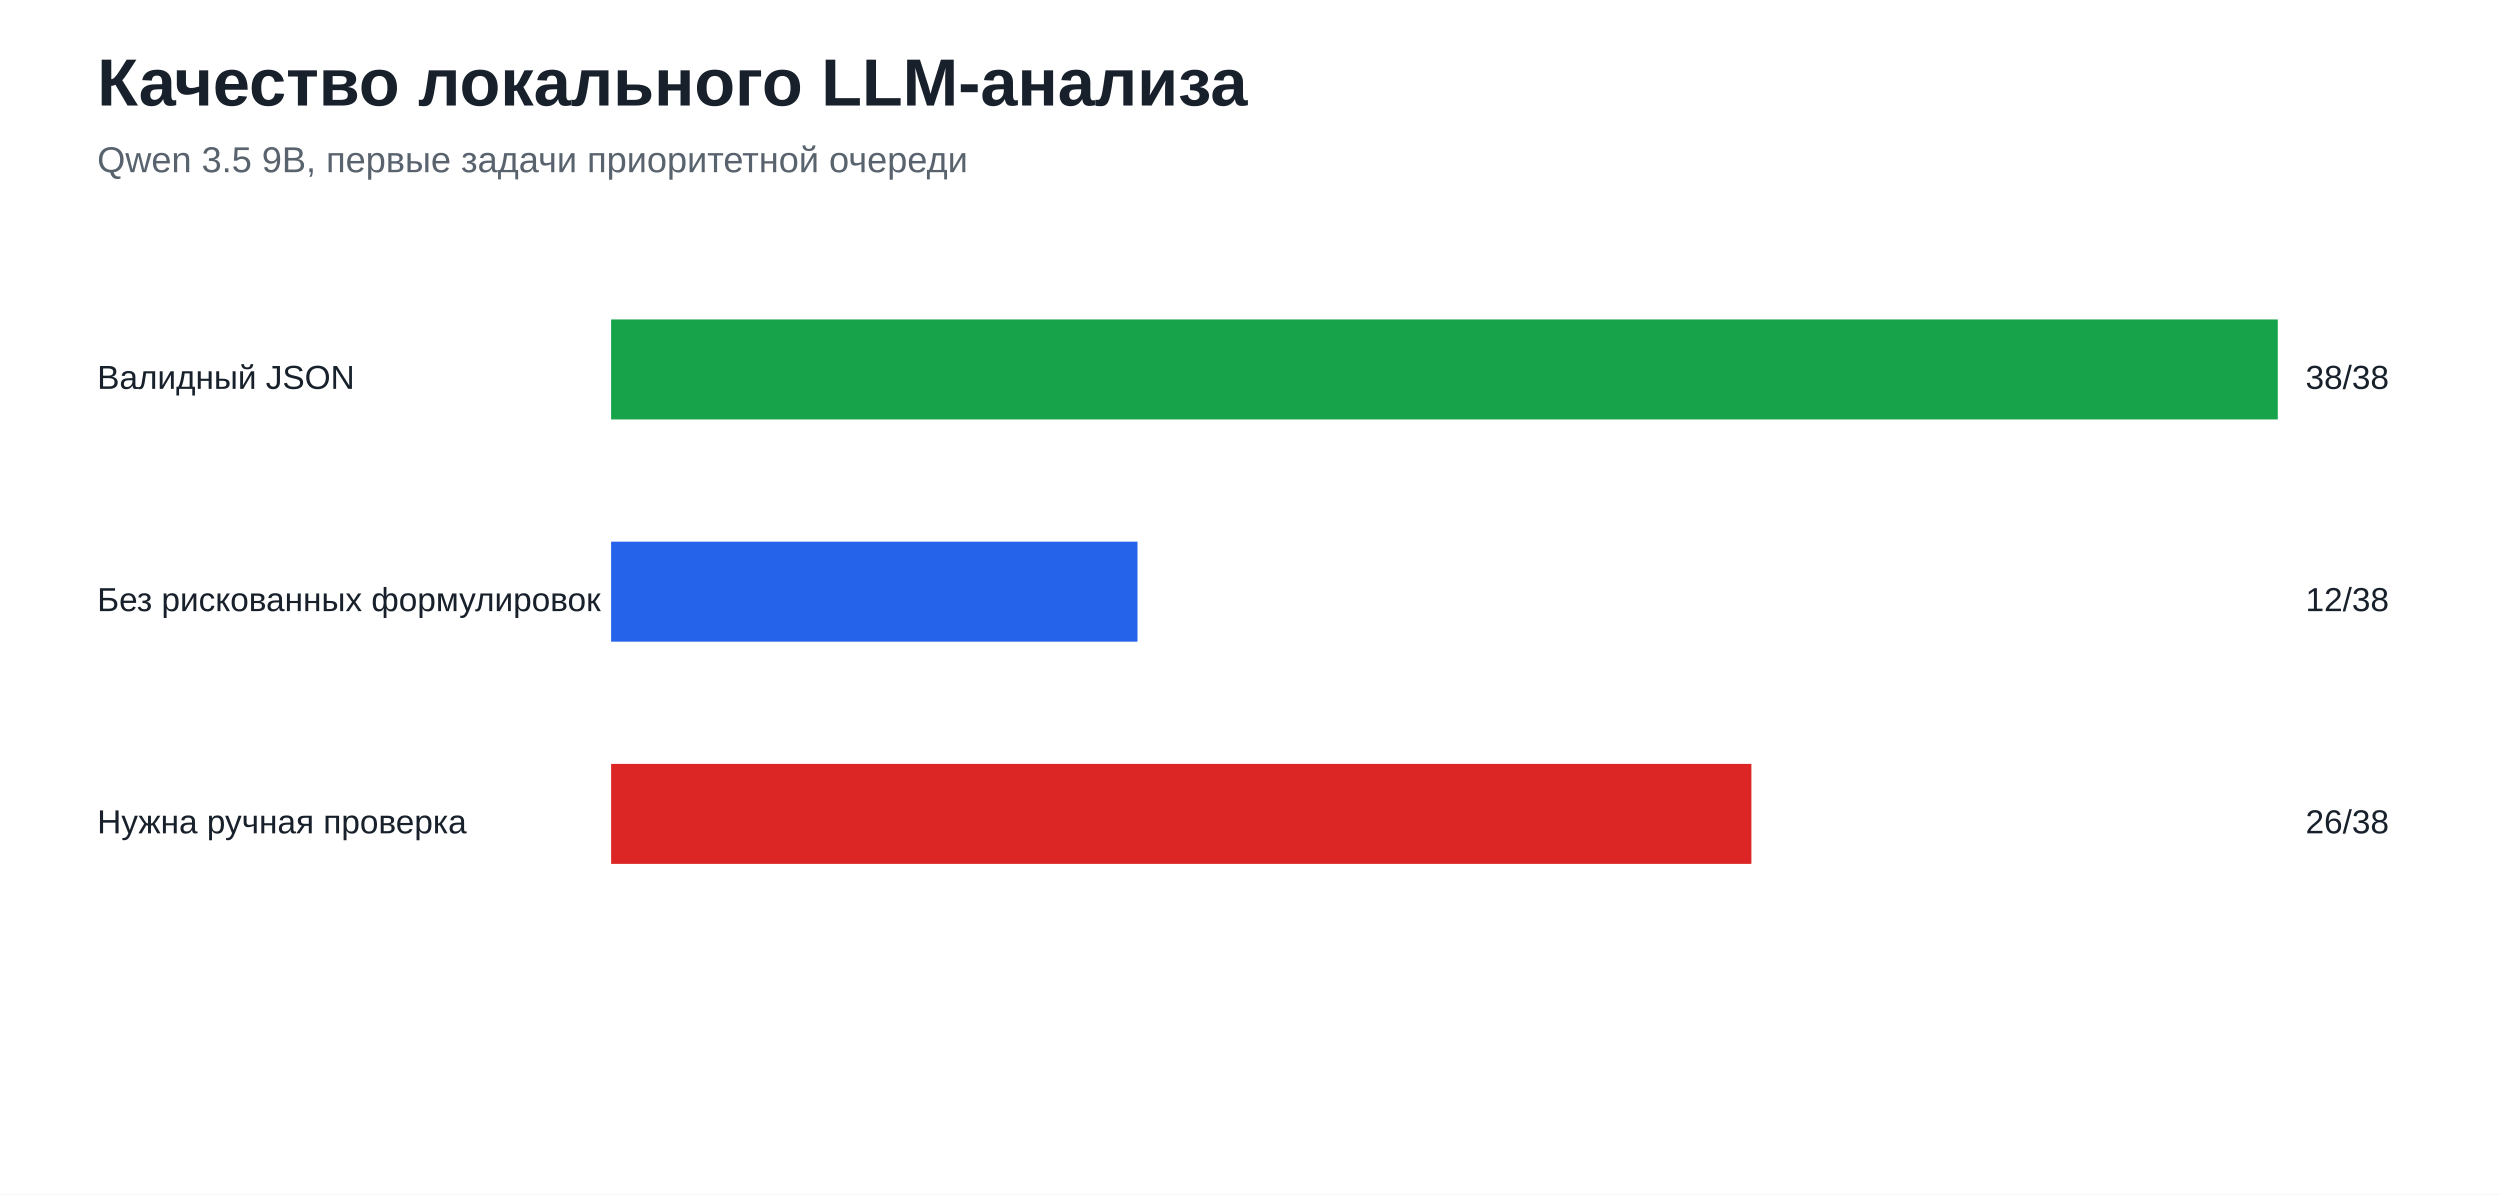
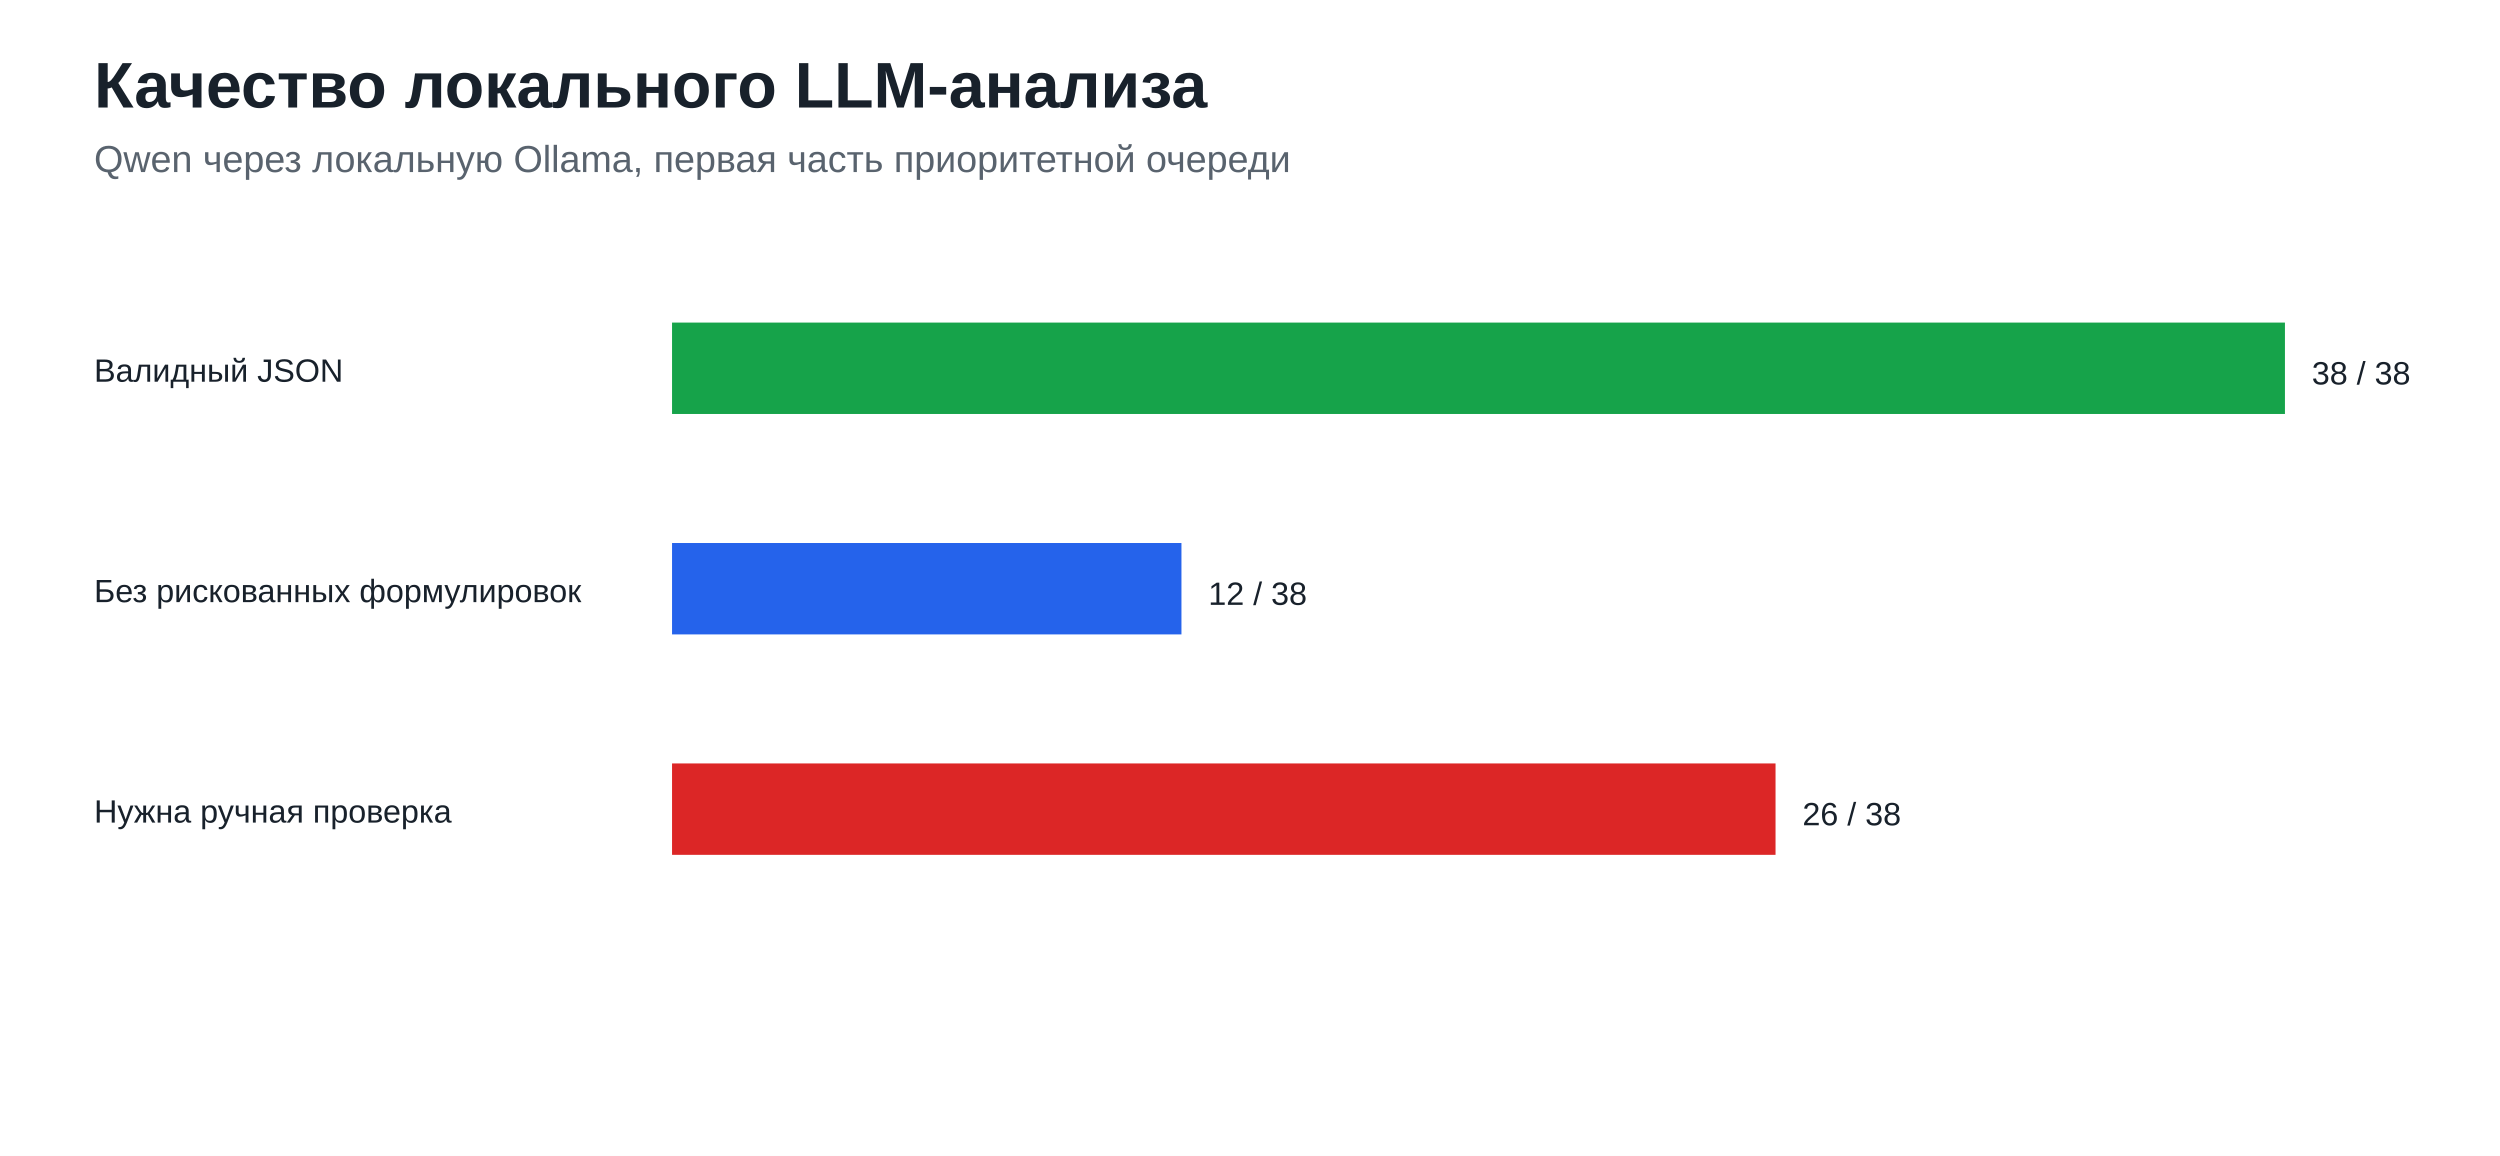
- <svg xmlns="http://www.w3.org/2000/svg" width="900" height="430" viewBox="0 0 900 430">
+ <svg xmlns="http://www.w3.org/2000/svg" width="930" height="430" viewBox="0 0 930 430">
  <rect width="100%" height="100%" fill="#ffffff" />
-   <style>text{font-family:Arial,sans-serif;fill:#18212b}.title{font-size:24px;font-weight:700}.subtitle{font-size:13px;fill:#59636e}.axis{stroke:#aab3bd;stroke-width:1}.grid{stroke:#e6e9ed;stroke-width:1}.label{font-size:12px}.value{font-size:11px}</style>
-   <text class="title" x="35" y="38">Качество локального LLM-анализа</text>
-   <text class="subtitle" x="35" y="62">Qwen 3.5 9B, первые задачи приоритетной очереди</text>
-   <text class="label" x="35" y="140">Валидный JSON</text>
-   <rect x="220" y="115" width="600.0" height="36" fill="#16a34a" />
-   <text x="830" y="140">38/38</text>
-   <text class="label" x="35" y="220">Без рискованных формулировок</text>
-   <rect x="220" y="195" width="189.5" height="36" fill="#2563eb" />
-   <text x="830" y="220">12/38</text>
-   <text class="label" x="35" y="300">Нужна ручная проверка</text>
-   <rect x="220" y="275" width="410.5" height="36" fill="#dc2626" />
-   <text x="830" y="300">26/38</text>
+   <style>text{font-family:Arial,DejaVu Sans,sans-serif;fill:#18212b}.title{font-size:24px;font-weight:700}.subtitle{font-size:14px;fill:#59636e}.axis{stroke:#9aa4af;stroke-width:1}.grid{stroke:#e6e9ed;stroke-width:1}.label{font-size:12px}.small{font-size:11px}</style>
+   <text class="title" x="35" y="40">Качество локального LLM-анализа</text>
+   <text class="subtitle" x="35" y="64">Qwen через локальную Ollama, первая часть приоритетной очереди</text>
+   <text class="label" x="35" y="142">Валидный JSON</text>
+   <rect x="250" y="120" width="600.0" height="34" fill="#16a34a" />
+   <text x="860.0" y="143">38 / 38</text>
+   <text class="label" x="35" y="224">Без рискованных формулировок</text>
+   <rect x="250" y="202" width="189.5" height="34" fill="#2563eb" />
+   <text x="449.5" y="225">12 / 38</text>
+   <text class="label" x="35" y="306">Нужна ручная проверка</text>
+   <rect x="250" y="284" width="410.5" height="34" fill="#dc2626" />
+   <text x="670.5" y="307">26 / 38</text>
</svg>
